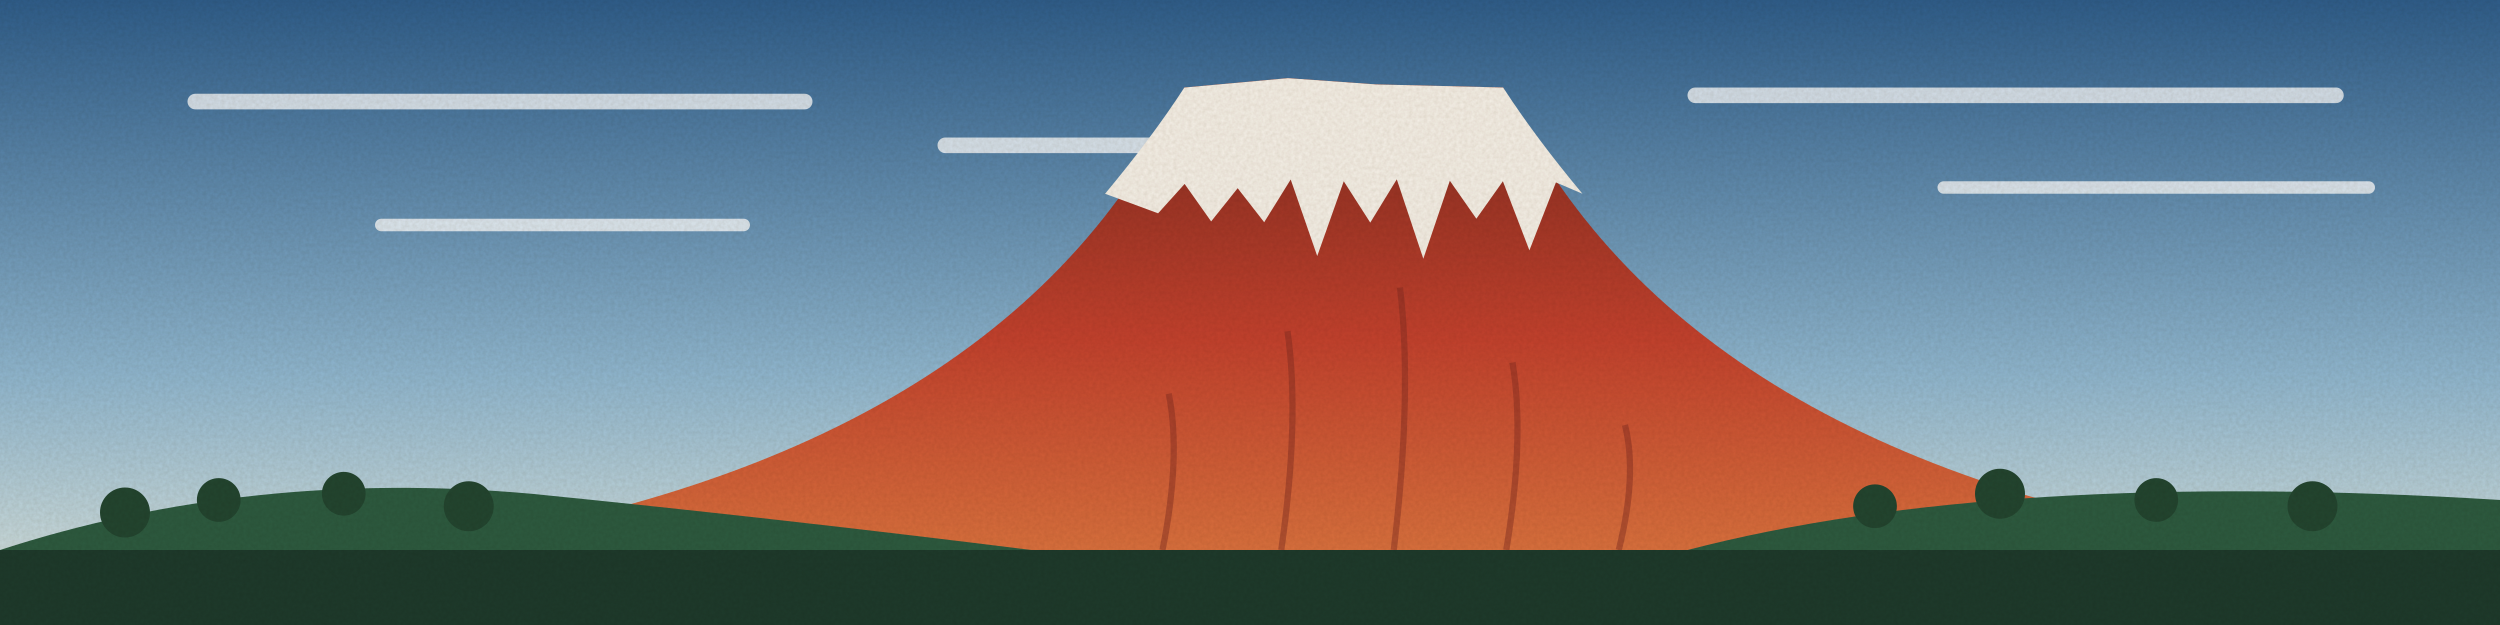
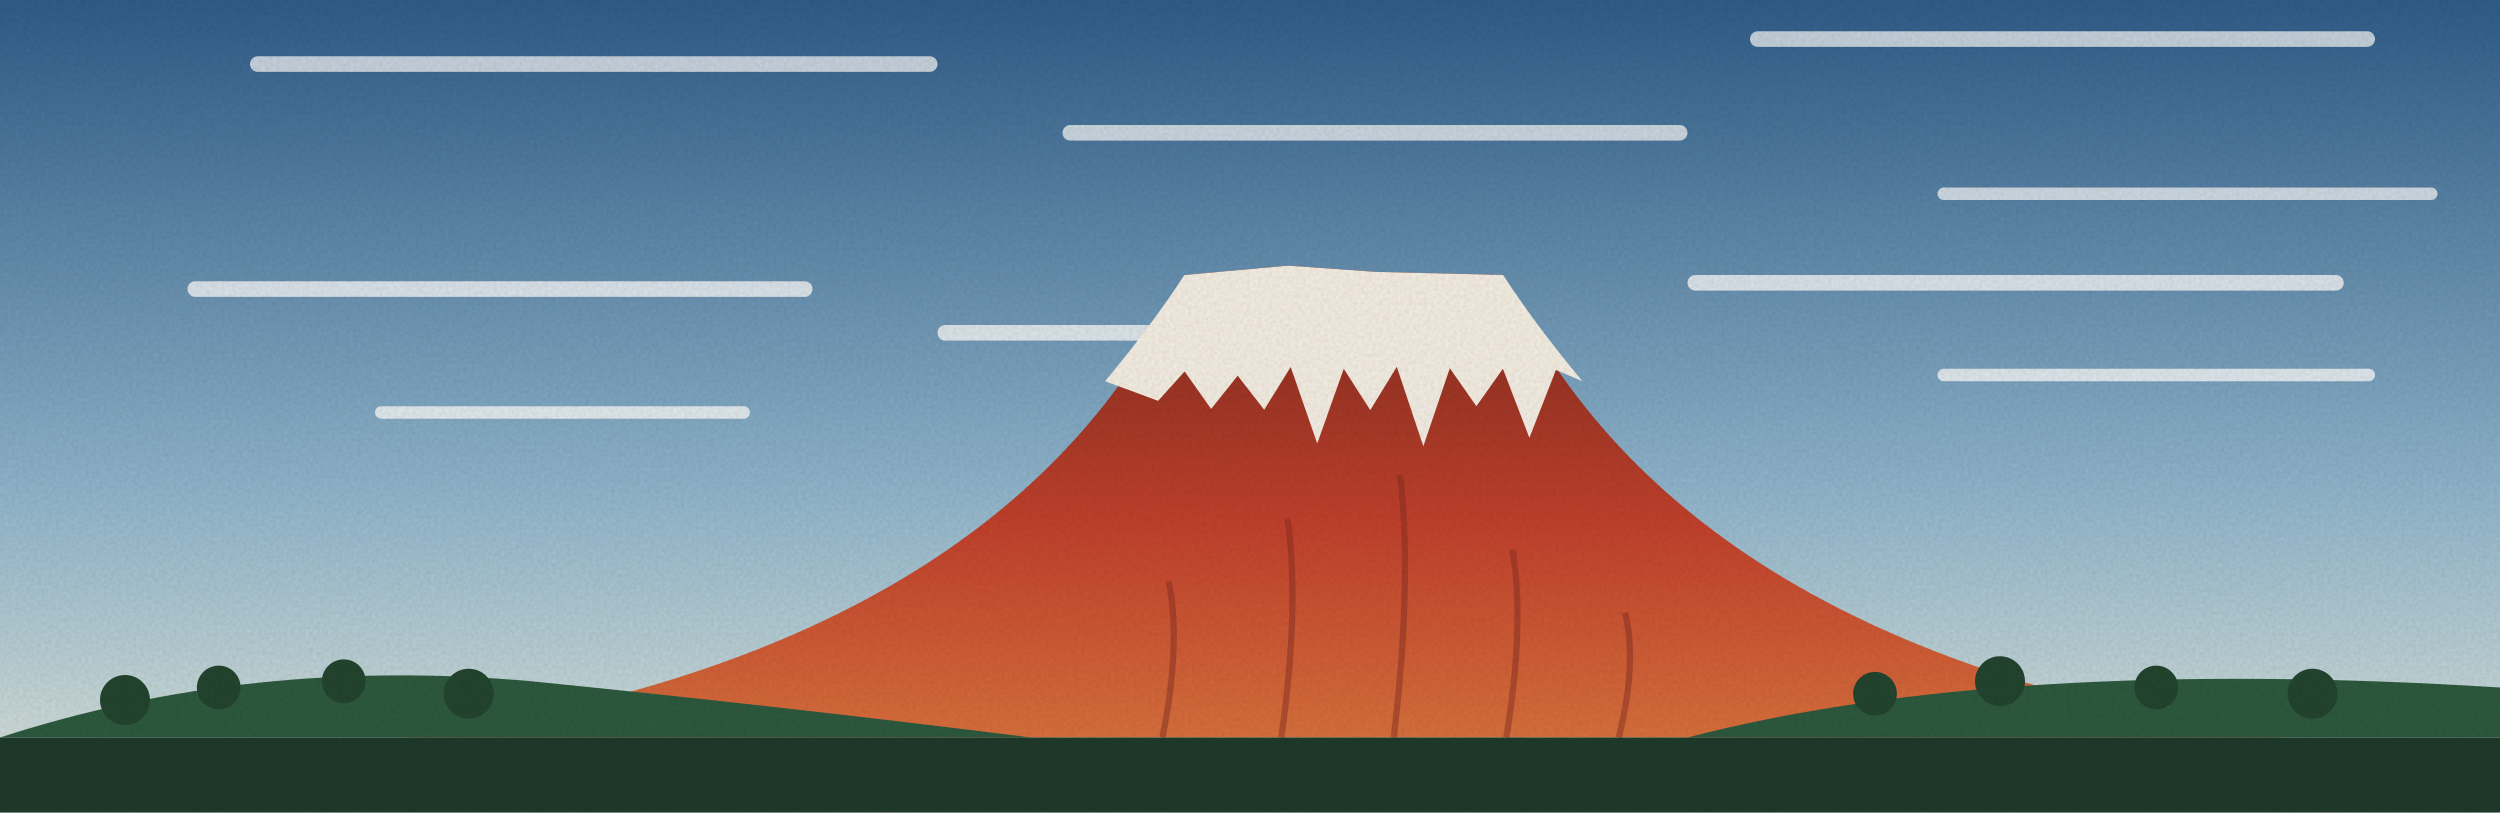
- <svg xmlns="http://www.w3.org/2000/svg" width="800" height="200" viewBox="0 0 800 200" preserveAspectRatio="xMidYMax slice">
+ <svg xmlns="http://www.w3.org/2000/svg" width="800" height="260" viewBox="0 -60 800 260" preserveAspectRatio="xMidYMax slice">
  <defs>
    <filter id="il-grain" x="0" y="0" width="100%" height="100%">
      <feTurbulence type="fractalNoise" baseFrequency=".85" numOctaves="2" stitchTiles="stitch" />
      <feColorMatrix type="matrix" values="0 0 0 0 .45  0 0 0 0 .38  0 0 0 0 .3  0 0 0 .55 0" />
    </filter>
    <linearGradient id="d5s" x1="0" y1="0" x2="0" y2="1">
      <stop offset="0" stop-color="#2f5d8a" />
      <stop offset="0.6" stop-color="#8fb6cf" />
      <stop offset="1" stop-color="#dfe7df" />
    </linearGradient>
    <linearGradient id="d5f" x1="0" y1="0" x2="0" y2="1">
      <stop offset="0" stop-color="#7e2b1f" />
      <stop offset="0.55" stop-color="#c2412d" />
      <stop offset="1" stop-color="#d8703d" />
    </linearGradient>
  </defs>
-   <rect width="800" height="200" fill="url(#d5s)" />
+   <rect y="-60" width="800" height="260" fill="url(#d5s)" />
+   <g transform="translate(0 30)">
+     <rect x="80" y="-72" width="220" height="5" rx="2.5" fill="#fff" opacity="0.7" />
+     <rect x="340" y="-50" width="200" height="5" rx="2.5" fill="#fff" opacity="0.7" />
+     <rect x="560" y="-80" width="200" height="5" rx="2.5" fill="#fff" opacity="0.7" />
+     <rect x="620" y="-30" width="160" height="4" rx="2.0" fill="#fff" opacity="0.7" />
+   </g>
  <rect x="60" y="30" width="200" height="5" rx="2.5" fill="#fff" opacity="0.75" />
  <rect x="300" y="44" width="160" height="5" rx="2.5" fill="#fff" opacity="0.75" />
  <rect x="540" y="28" width="210" height="5" rx="2.5" fill="#fff" opacity="0.75" />
  <rect x="620" y="58" width="140" height="4" rx="2.0" fill="#fff" opacity="0.75" />
  <rect x="120" y="70" width="120" height="4" rx="2.0" fill="#fff" opacity="0.75" />
  <path d="M130.0 176 Q322.0 149.0 379.0 28 L412.15 25 L440.2 27 L481.0 28 Q538.0 149.0 730.0 176 Z" fill="url(#d5f)" />
  <path d="M379.0 28 L412.15 25 L440.2 27 L481.0 28 Q491.373 44.0 506.383 62.0 L497.896 58.377 L489.409 80.117 L480.922 58.006 L472.435 69.989 L463.948 57.839 L455.461 82.805 L446.974 57.38 L438.487 71.241 L430.0 58.012 L421.513 81.942 L413.026 57.442 L404.539 71.115 L396.052 60.23 L387.565 70.852 L379.078 58.867 L370.591 68.265 L353.617 62.0 Q368.627 44.0 379.0 28 Z" fill="#f4efe6" />
  <path d="M410 176 Q416 134.0 412 106" stroke="#7e2b1f" stroke-width="2" fill="none" opacity=".45" />
  <path d="M446 176 Q452 125.6 448 92" stroke="#7e2b1f" stroke-width="2" fill="none" opacity=".45" />
  <path d="M482 176 Q488 140.0 484 116" stroke="#7e2b1f" stroke-width="2" fill="none" opacity=".45" />
  <path d="M372 176 Q378 146.0 374 126" stroke="#7e2b1f" stroke-width="2" fill="none" opacity=".45" />
  <path d="M518 176 Q524 152.0 520 136" stroke="#7e2b1f" stroke-width="2" fill="none" opacity=".45" />
  <path d="M0 176 Q80 150 170 158 Q250 166 330 176 Z" fill="#2d5a3f" />
  <path d="M540 176 Q640 150 800 160 L800 176 Z" fill="#2d5a3f" />
  <circle cx="40" cy="164" r="8" fill="#23452f" />
  <circle cx="70" cy="160" r="7" fill="#23452f" />
  <circle cx="110" cy="158" r="7" fill="#23452f" />
  <circle cx="150" cy="162" r="8" fill="#23452f" />
  <circle cx="600" cy="162" r="7" fill="#23452f" />
  <circle cx="640" cy="158" r="8" fill="#23452f" />
  <circle cx="690" cy="160" r="7" fill="#23452f" />
  <circle cx="740" cy="162" r="8" fill="#23452f" />
  <rect y="176" width="800" height="24" fill="#1e3a2b" />
-   <rect width="800" height="200" filter="url(#il-grain)" opacity=".5" style="mix-blend-mode:multiply" />
+   <rect y="-60" width="800" height="260" filter="url(#il-grain)" opacity=".5" style="mix-blend-mode:multiply" />
</svg>
